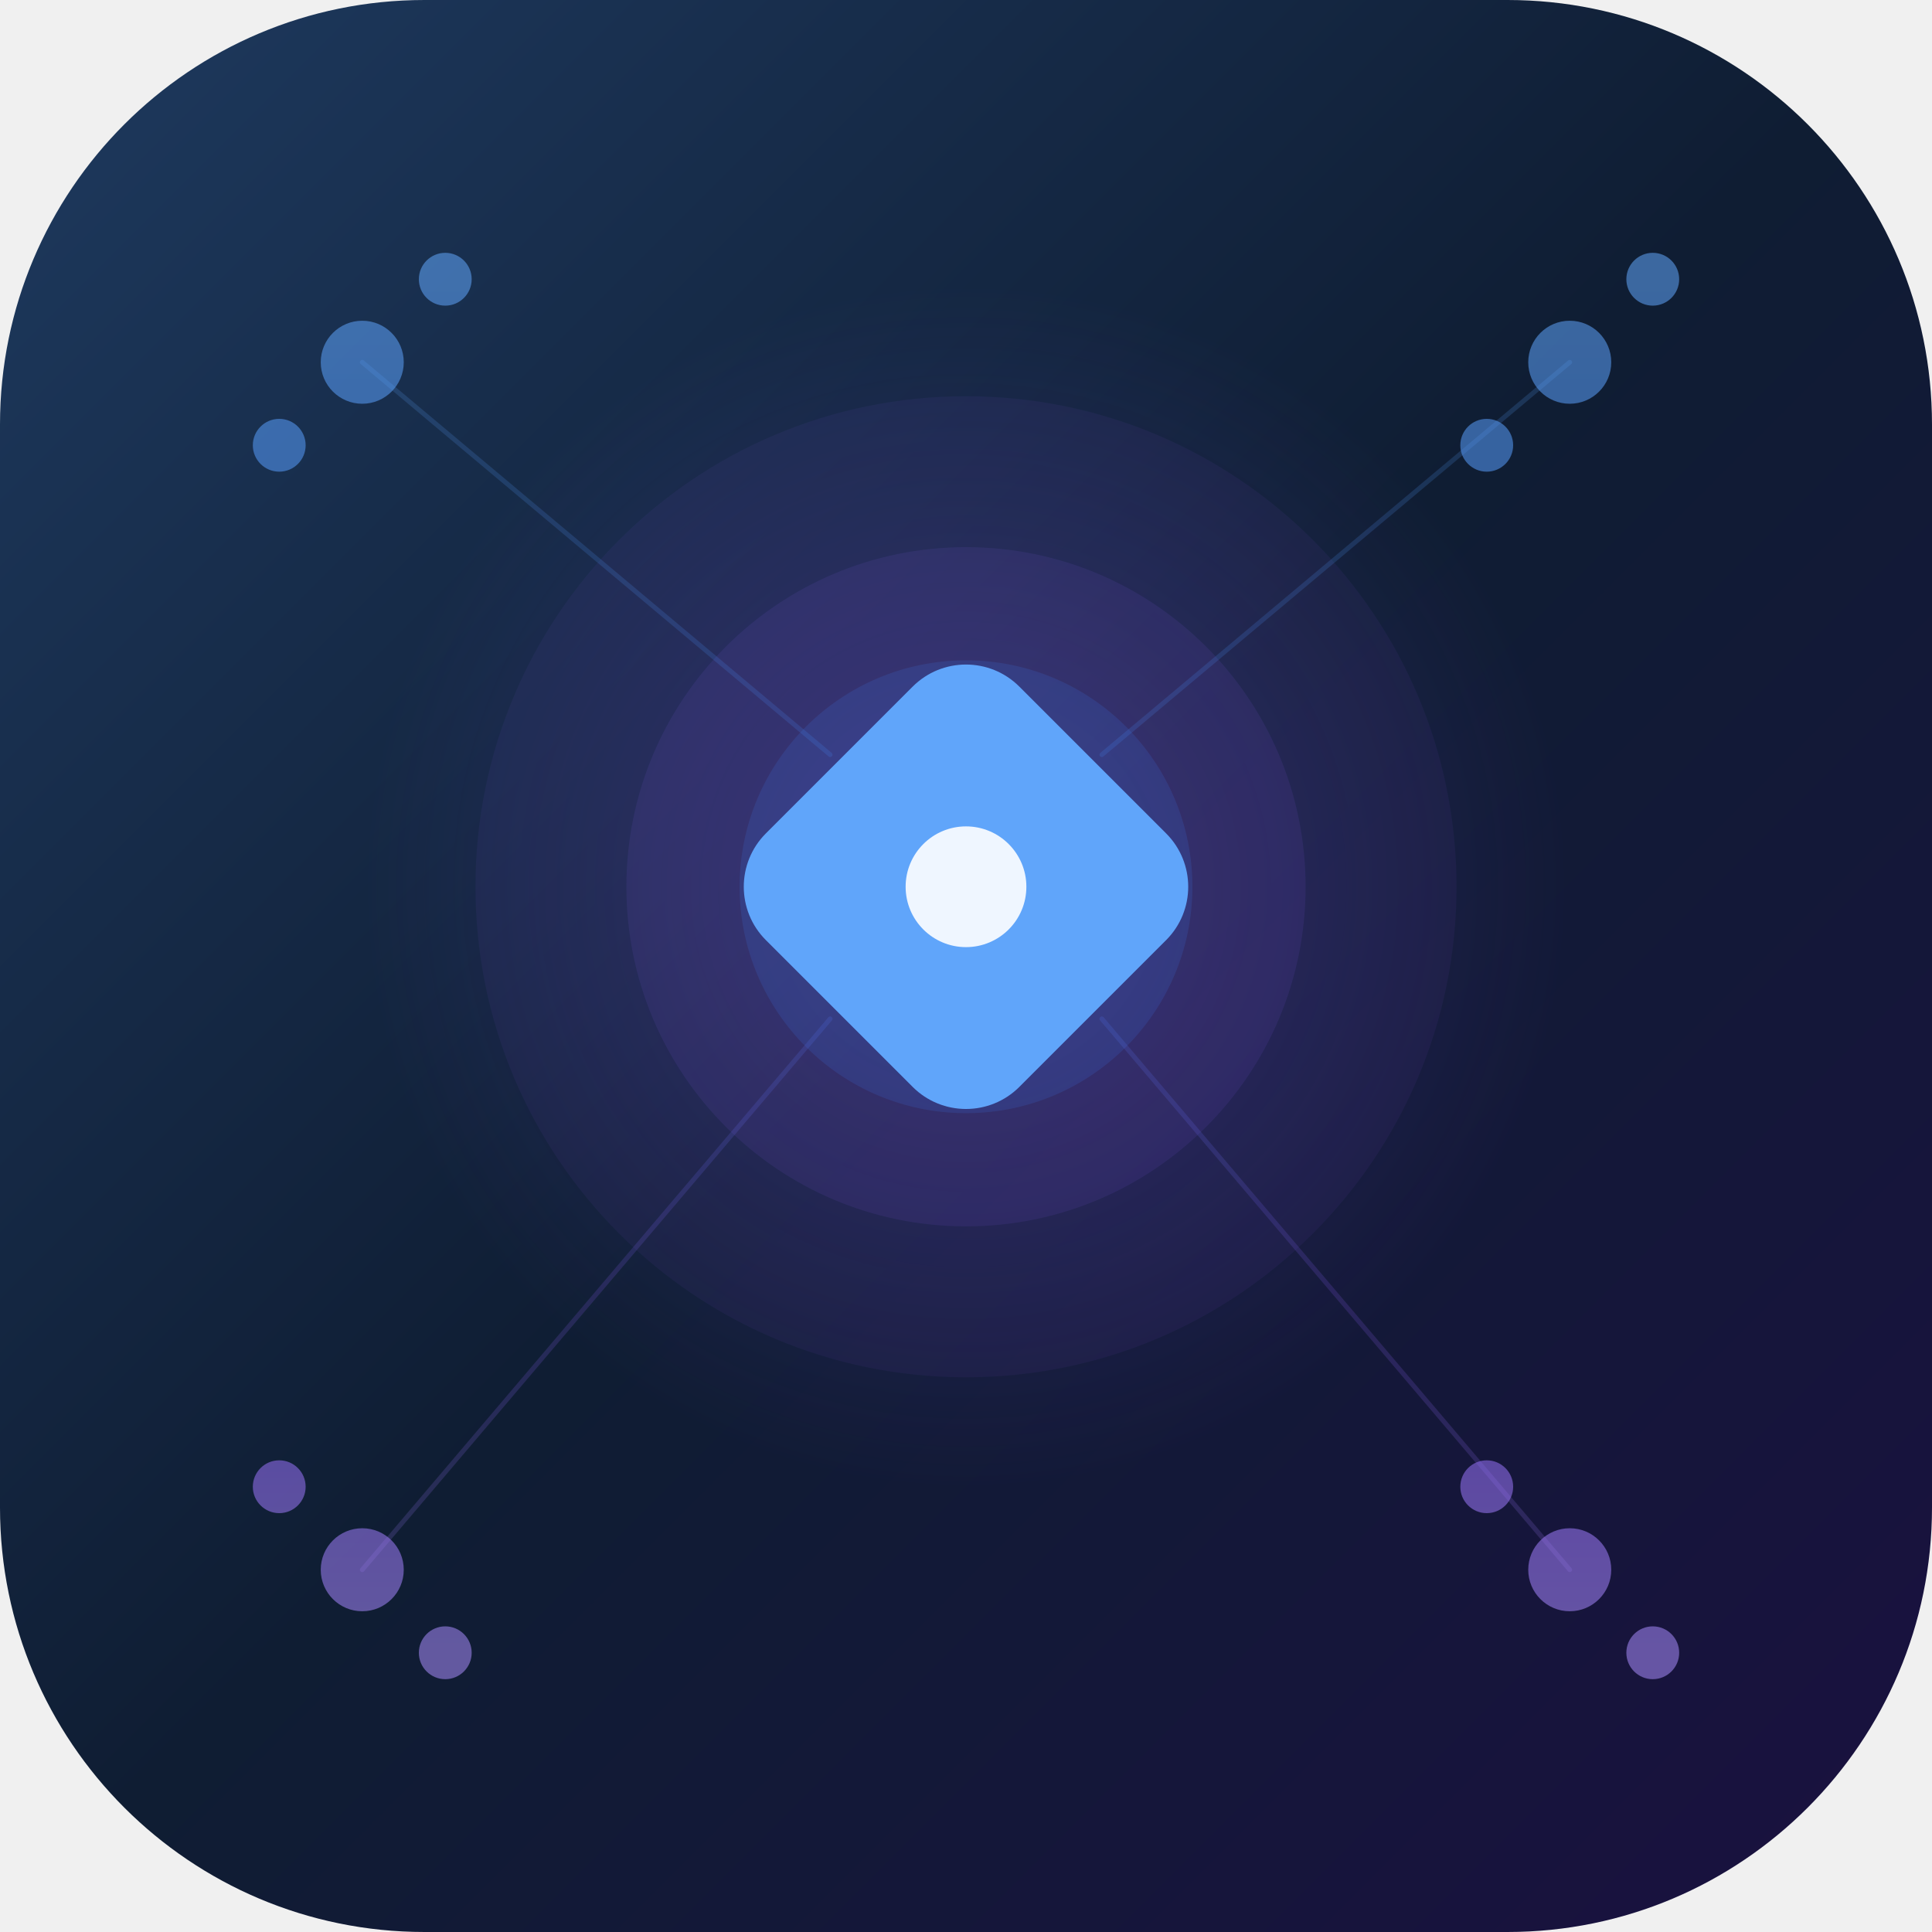
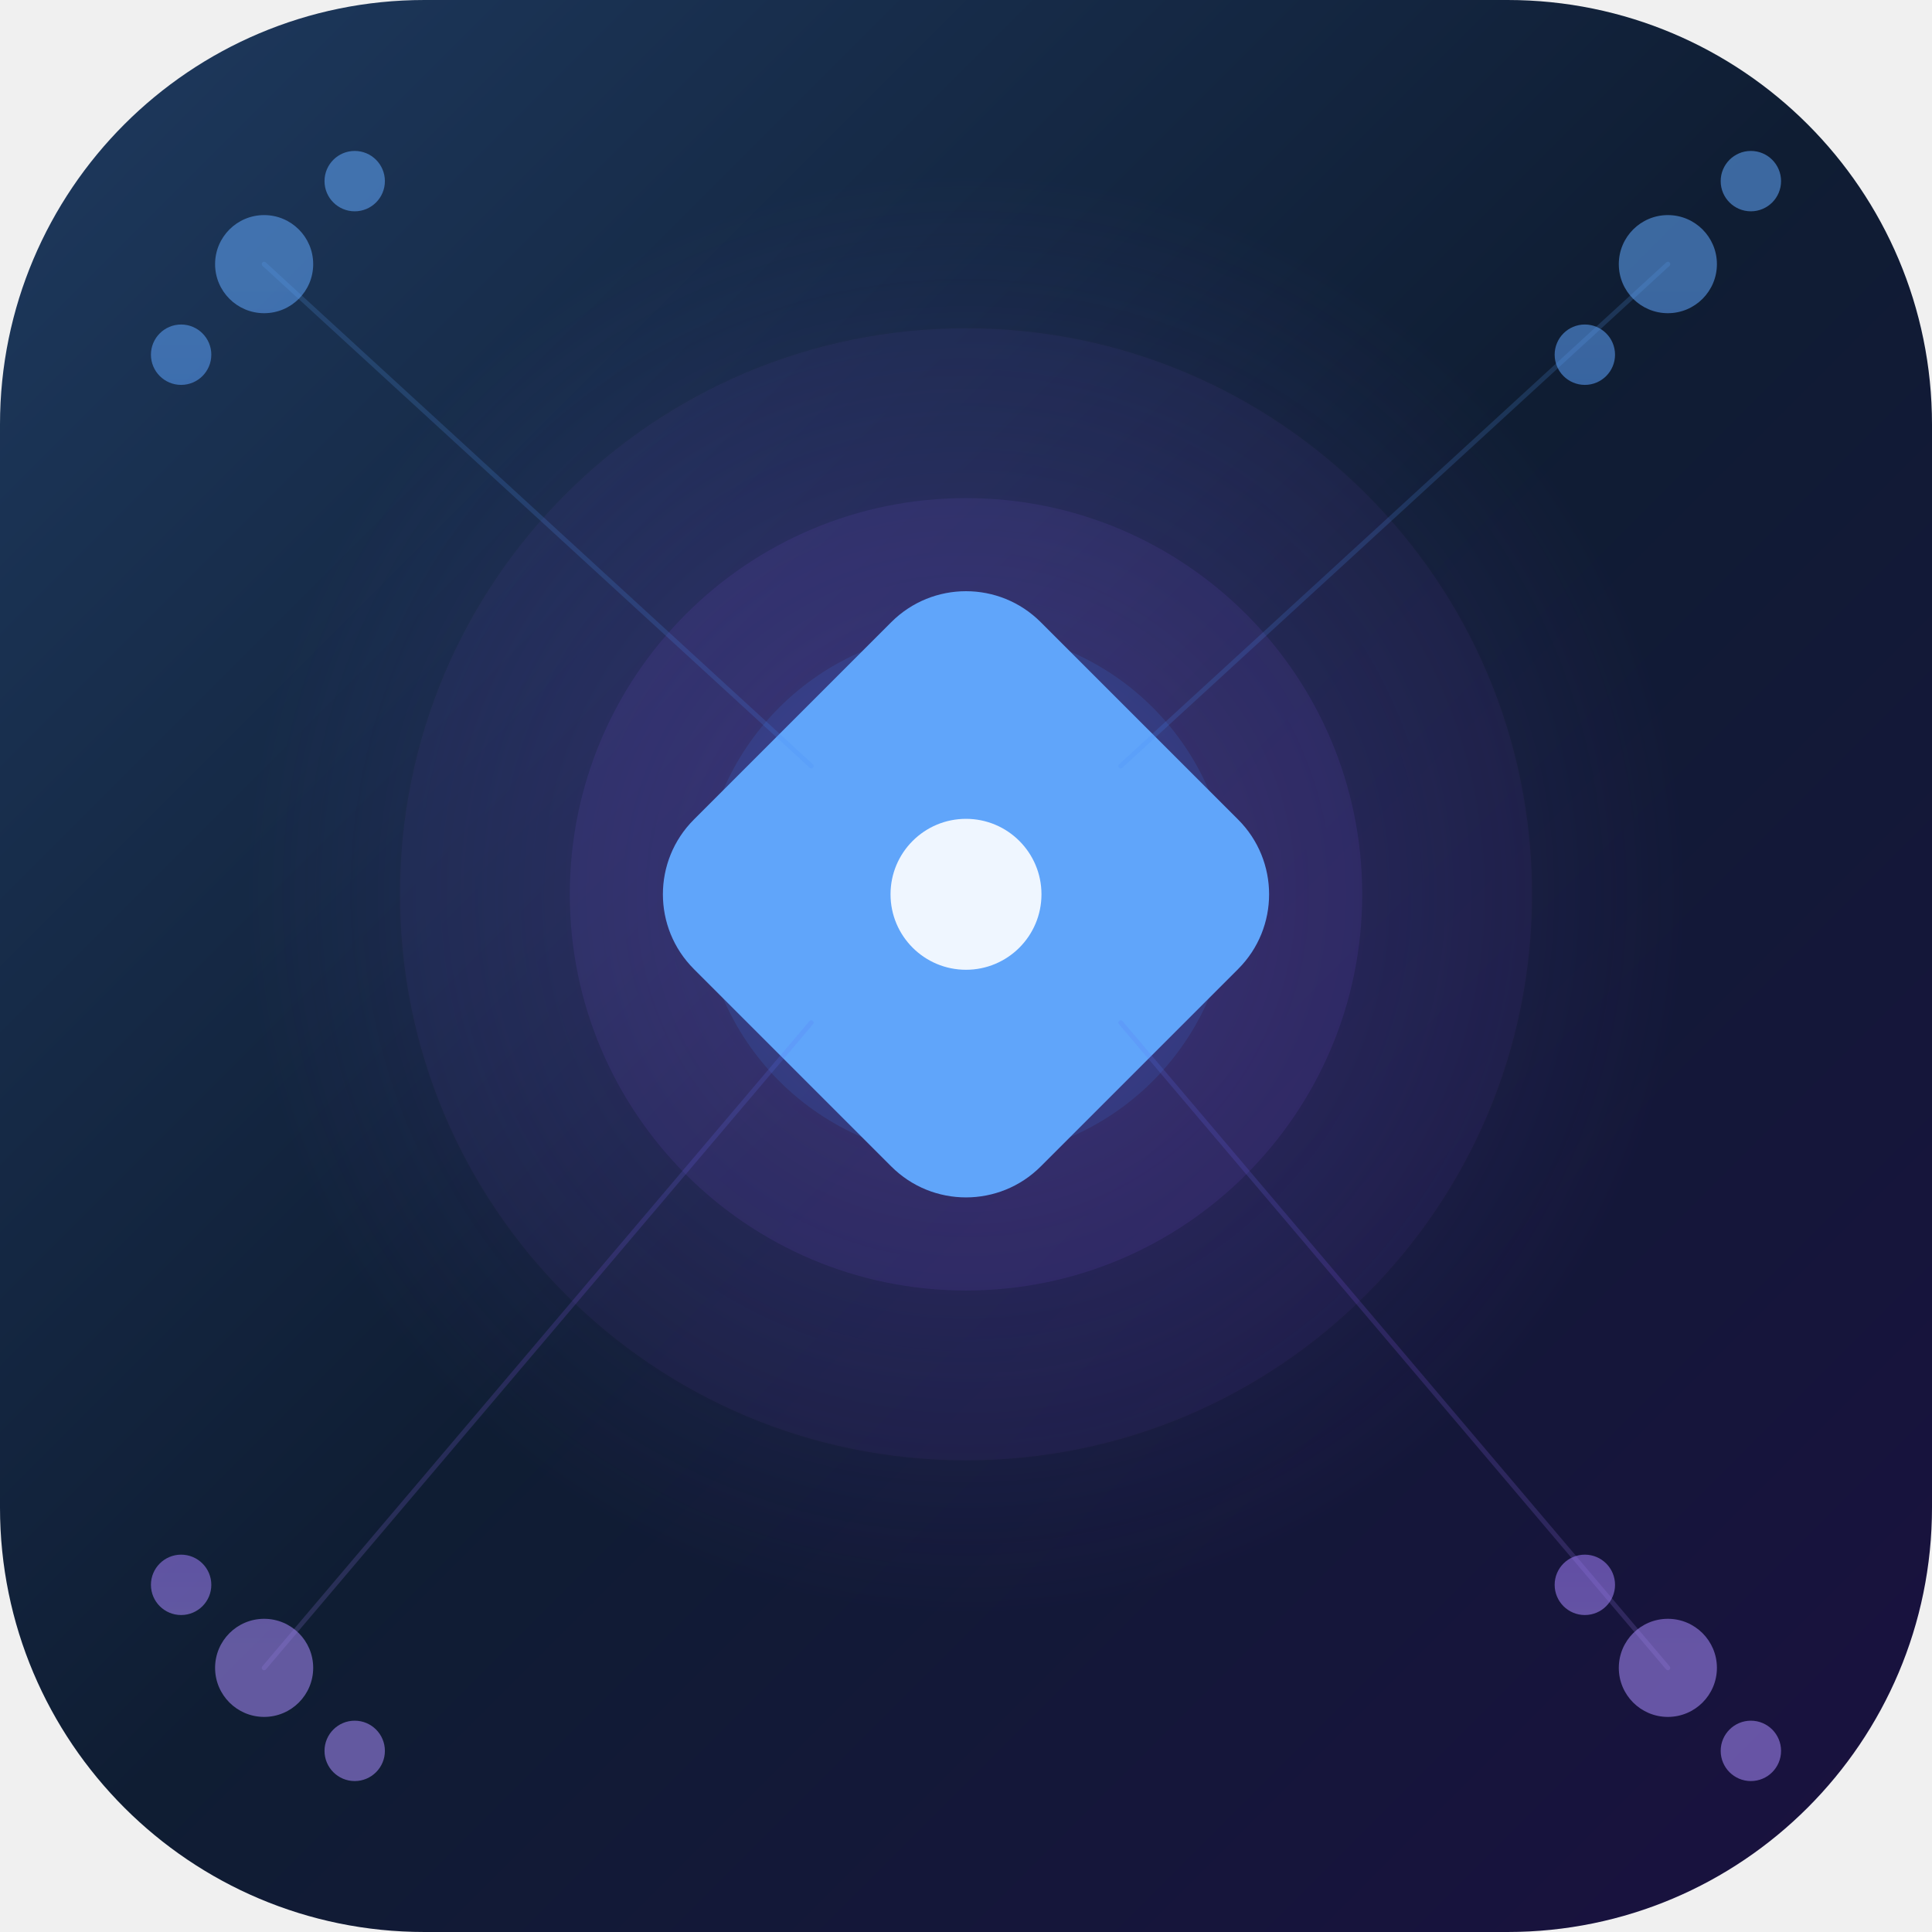
<svg xmlns="http://www.w3.org/2000/svg" viewBox="0 0 1024 1024" fill="none">
  <defs>
    <linearGradient id="bgGrad" x1="0" y1="0" x2="1024" y2="1024" gradientUnits="userSpaceOnUse">
      <stop offset="0%" stop-color="#1E3A5F" />
      <stop offset="50%" stop-color="#0F1D33" />
      <stop offset="100%" stop-color="#1A1040" />
    </linearGradient>
    <linearGradient id="diamond" x1="512" y1="150" x2="512" y2="874" gradientUnits="userSpaceOnUse">
      <stop offset="0%" stop-color="#60A5FA" />
      <stop offset="45%" stop-color="#3B82F6" />
      <stop offset="75%" stop-color="#8B5CF6" />
      <stop offset="100%" stop-color="#A78BFA" />
    </linearGradient>
    <radialGradient id="glow" cx="0.5" cy="0.5" r="0.5">
      <stop offset="0%" stop-color="#8B5CF6" stop-opacity="0.25" />
      <stop offset="100%" stop-color="#8B5CF6" stop-opacity="0" />
    </radialGradient>
  </defs>
  <rect x="0" y="0" width="1024" height="1024" rx="225" fill="url(#bgGrad)" />
-   <circle cx="512" cy="470" r="320" fill="url(#glow)" />
-   <g transform="translate(512,470)">
-     <ellipse cx="0" cy="0" rx="260" ry="260" fill="#8B5CF6" opacity="0.06" />
-     <ellipse cx="0" cy="0" rx="180" ry="180" fill="#8B5CF6" opacity="0.10" />
-     <ellipse cx="0" cy="0" rx="120" ry="120" fill="#3B82F6" opacity="0.15" />
-     <rect x="-95" y="-95" width="190" height="190" rx="40" fill="url(#diamond)" transform="rotate(45)" />
-     <circle cx="0" cy="0" r="32" fill="#FFFFFF" opacity="0.9" />
+   <circle cx="512" cy="474" r="380" fill="url(#glow)" />
+   <g transform="translate(512,474)">
+     <ellipse cx="0" cy="0" rx="300" ry="300" fill="#8B5CF6" opacity="0.06" />
+     <ellipse cx="0" cy="0" rx="210" ry="210" fill="#8B5CF6" opacity="0.10" />
+     <ellipse cx="0" cy="0" rx="140" ry="140" fill="#3B82F6" opacity="0.15" />
+     <rect x="-130" y="-130" width="260" height="260" rx="56" fill="url(#diamond)" transform="rotate(45)" />
+     <circle cx="0" cy="0" r="40" fill="#FFFFFF" opacity="0.9" />
  </g>
  <g fill="url(#diamond)" opacity="0.55">
-     <circle cx="192" cy="192" r="22" />
-     <circle cx="148" cy="236" r="14" />
-     <circle cx="236" cy="148" r="14" />
-     <circle cx="832" cy="192" r="22" />
-     <circle cx="788" cy="236" r="14" />
-     <circle cx="876" cy="148" r="14" />
-     <circle cx="192" cy="832" r="22" />
-     <circle cx="148" cy="788" r="14" />
-     <circle cx="236" cy="876" r="14" />
-     <circle cx="832" cy="832" r="22" />
-     <circle cx="788" cy="788" r="14" />
-     <circle cx="876" cy="876" r="14" />
+     <circle cx="140" cy="140" r="26" />
+     <circle cx="96" cy="188" r="16" />
+     <circle cx="188" cy="96" r="16" />
+     <circle cx="884" cy="140" r="26" />
+     <circle cx="840" cy="188" r="16" />
+     <circle cx="928" cy="96" r="16" />
+     <circle cx="140" cy="884" r="26" />
+     <circle cx="96" cy="840" r="16" />
+     <circle cx="188" cy="928" r="16" />
+     <circle cx="884" cy="884" r="26" />
+     <circle cx="840" cy="840" r="16" />
+     <circle cx="928" cy="928" r="16" />
  </g>
  <g stroke="url(#diamond)" stroke-width="2.5" stroke-linecap="round" fill="none" opacity="0.18">
-     <line x1="192" y1="192" x2="440" y2="400" />
-     <line x1="832" y1="192" x2="584" y2="400" />
-     <line x1="192" y1="832" x2="440" y2="540" />
-     <line x1="832" y1="832" x2="584" y2="540" />
+     <line x1="140" y1="140" x2="430" y2="406" />
+     <line x1="884" y1="140" x2="594" y2="406" />
+     <line x1="140" y1="884" x2="430" y2="542" />
+     <line x1="884" y1="884" x2="594" y2="542" />
  </g>
</svg>
